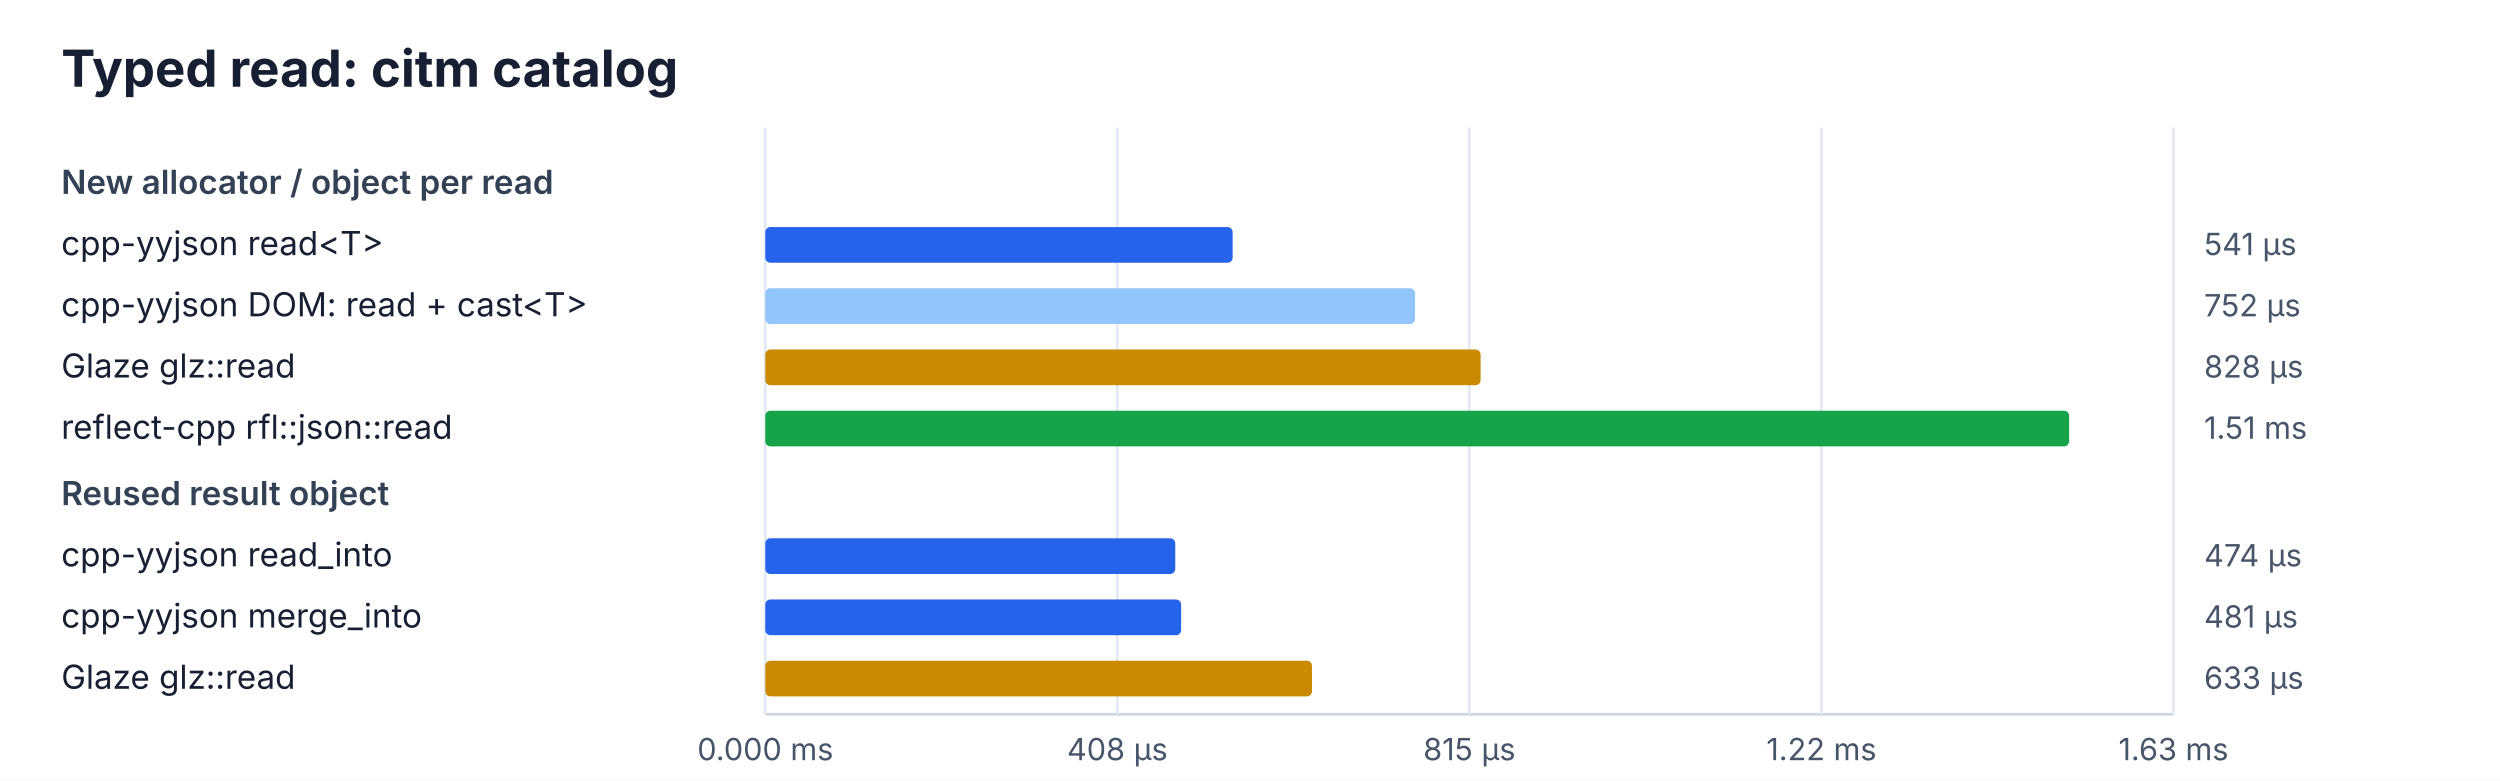
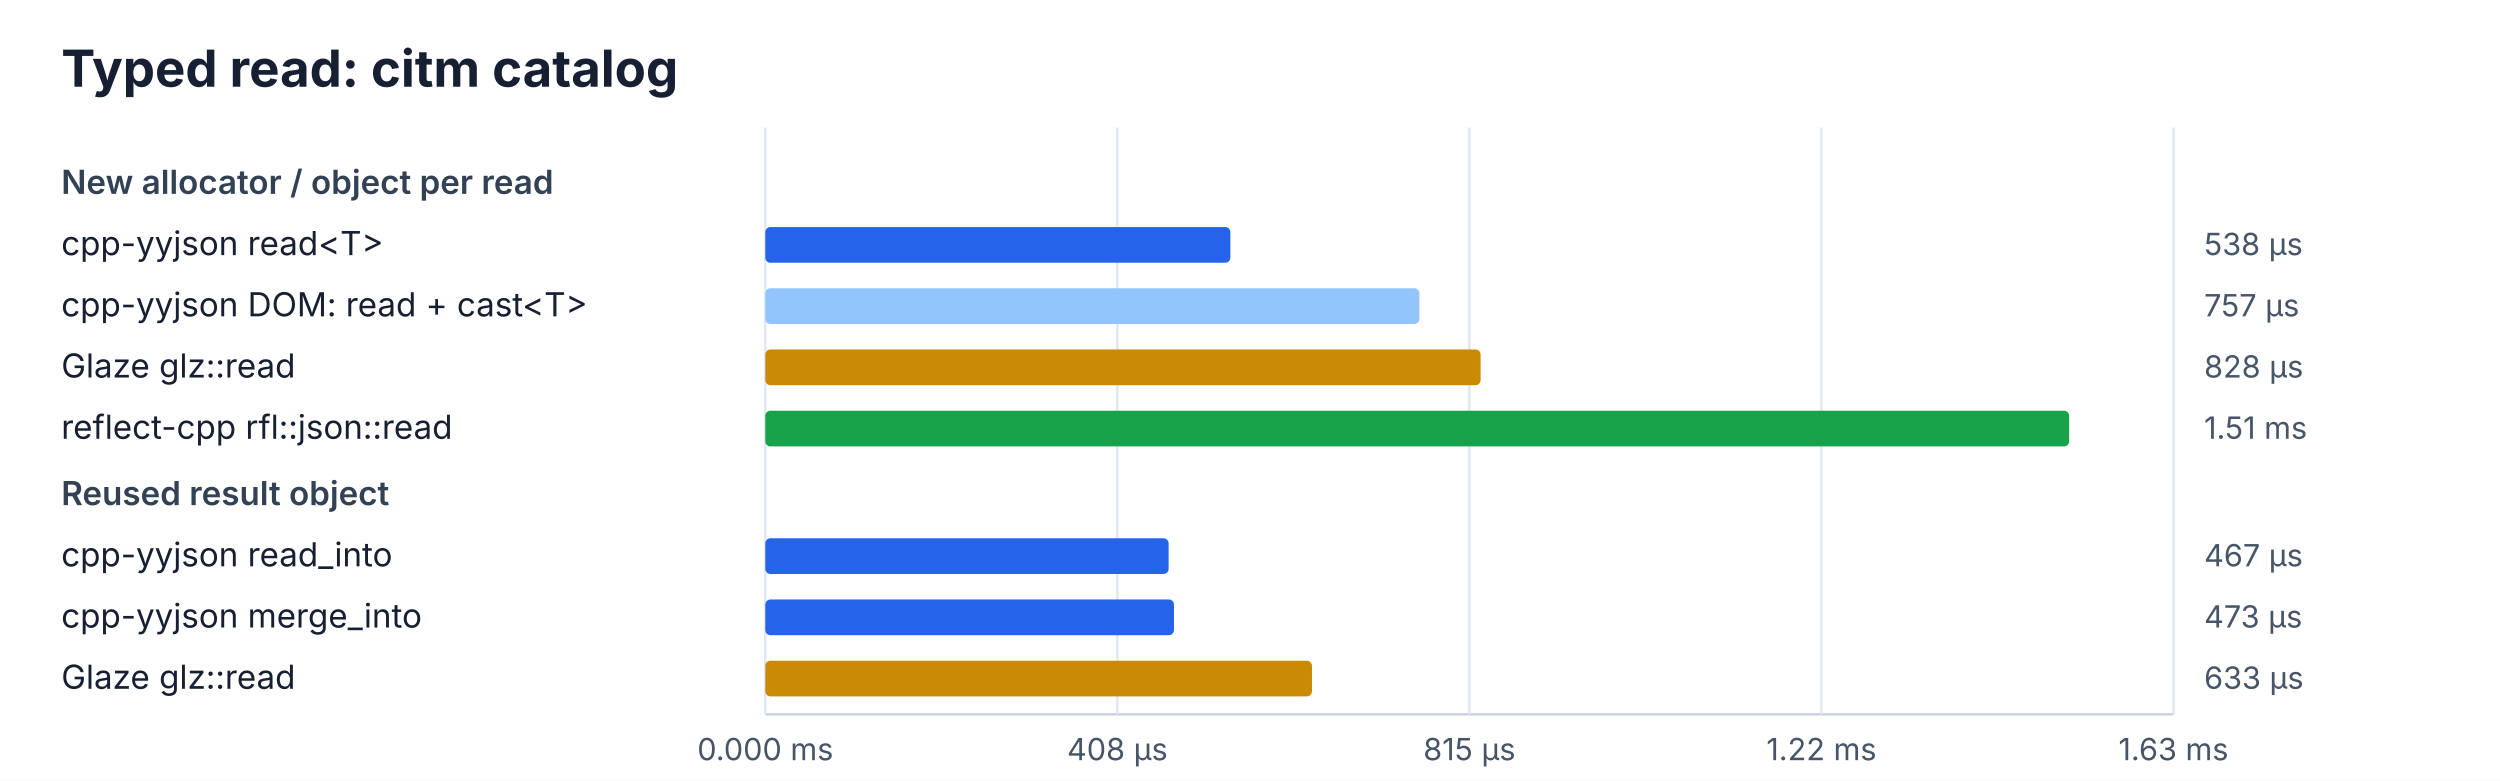
<svg xmlns="http://www.w3.org/2000/svg" width="980" height="306" viewBox="0 0 980 306">
  <rect width="100%" height="100%" fill="#ffffff" />
  <style>text{font-family:ui-sans-serif,system-ui,-apple-system,BlinkMacSystemFont,"Segoe UI",sans-serif;fill:#172033}.title{font-size:20px;font-weight:700}.heading{font-size:13px;font-weight:600;fill:#334155}.label{font-size:13px}.value{font-size:12px;fill:#475569}.axis{stroke:#cbd5e1;stroke-width:1}.grid{stroke:#e2e8f0;stroke-width:1}</style>
  <text x="24" y="34" class="title">Typed read: citm catalog</text>
  <line x1="300" y1="280" x2="852" y2="280" class="axis" />
  <line x1="300.0" y1="50" x2="300.0" y2="280" class="grid" />
  <text x="300.0" y="298" class="value" text-anchor="middle">0.000 ms</text>
  <line x1="438.0" y1="50" x2="438.0" y2="280" class="grid" />
  <text x="438.0" y="298" class="value" text-anchor="middle">408 µs</text>
  <line x1="576.0" y1="50" x2="576.0" y2="280" class="grid" />
  <text x="576.0" y="298" class="value" text-anchor="middle">815 µs</text>
  <line x1="714.0" y1="50" x2="714.0" y2="280" class="grid" />
  <text x="714.0" y="298" class="value" text-anchor="middle">1.22 ms</text>
  <line x1="852.0" y1="50" x2="852.0" y2="280" class="grid" />
  <text x="852.0" y="298" class="value" text-anchor="middle">1.63 ms</text>
  <text x="24" y="76" class="heading">New allocator / object per read</text>
  <text x="24" y="100" class="label">cpp-yyjson read&lt;T&gt;</text>
-   <rect x="300" y="89" width="183.2" height="14" rx="2" fill="#2563eb" />
-   <text x="864" y="100" class="value">541 µs</text>
+   <rect x="300" y="89" width="182.3" height="14" rx="2" fill="#2563eb" />
+   <text x="864" y="100" class="value">538 µs</text>
  <text x="24" y="124" class="label">cpp-yyjson DOM: read + cast&lt;T&gt;</text>
-   <rect x="300" y="113" width="254.7" height="14" rx="2" fill="#93c5fd" />
-   <text x="864" y="124" class="value">752 µs</text>
+   <rect x="300" y="113" width="256.4" height="14" rx="2" fill="#93c5fd" />
+   <text x="864" y="124" class="value">757 µs</text>
  <text x="24" y="148" class="label">Glaze glz::read</text>
  <rect x="300" y="137" width="280.4" height="14" rx="2" fill="#ca8a04" />
  <text x="864" y="148" class="value">828 µs</text>
  <text x="24" y="172" class="label">reflect-cpp rfl::json::read</text>
  <rect x="300" y="161" width="511.1" height="14" rx="2" fill="#16a34a" />
  <text x="864" y="172" class="value">1.51 ms</text>
  <text x="24" y="198" class="heading">Reused result object</text>
  <text x="24" y="222" class="label">cpp-yyjson read_into</text>
-   <rect x="300" y="211" width="160.7" height="14" rx="2" fill="#2563eb" />
-   <text x="864" y="222" class="value">474 µs</text>
+   <rect x="300" y="211" width="158.1" height="14" rx="2" fill="#2563eb" />
+   <text x="864" y="222" class="value">467 µs</text>
  <text x="24" y="246" class="label">cpp-yyjson merge_into</text>
-   <rect x="300" y="235" width="163.0" height="14" rx="2" fill="#2563eb" />
-   <text x="864" y="246" class="value">481 µs</text>
+   <rect x="300" y="235" width="160.2" height="14" rx="2" fill="#2563eb" />
+   <text x="864" y="246" class="value">473 µs</text>
  <text x="24" y="270" class="label">Glaze glz::read</text>
  <rect x="300" y="259" width="214.3" height="14" rx="2" fill="#ca8a04" />
  <text x="864" y="270" class="value">633 µs</text>
</svg>
